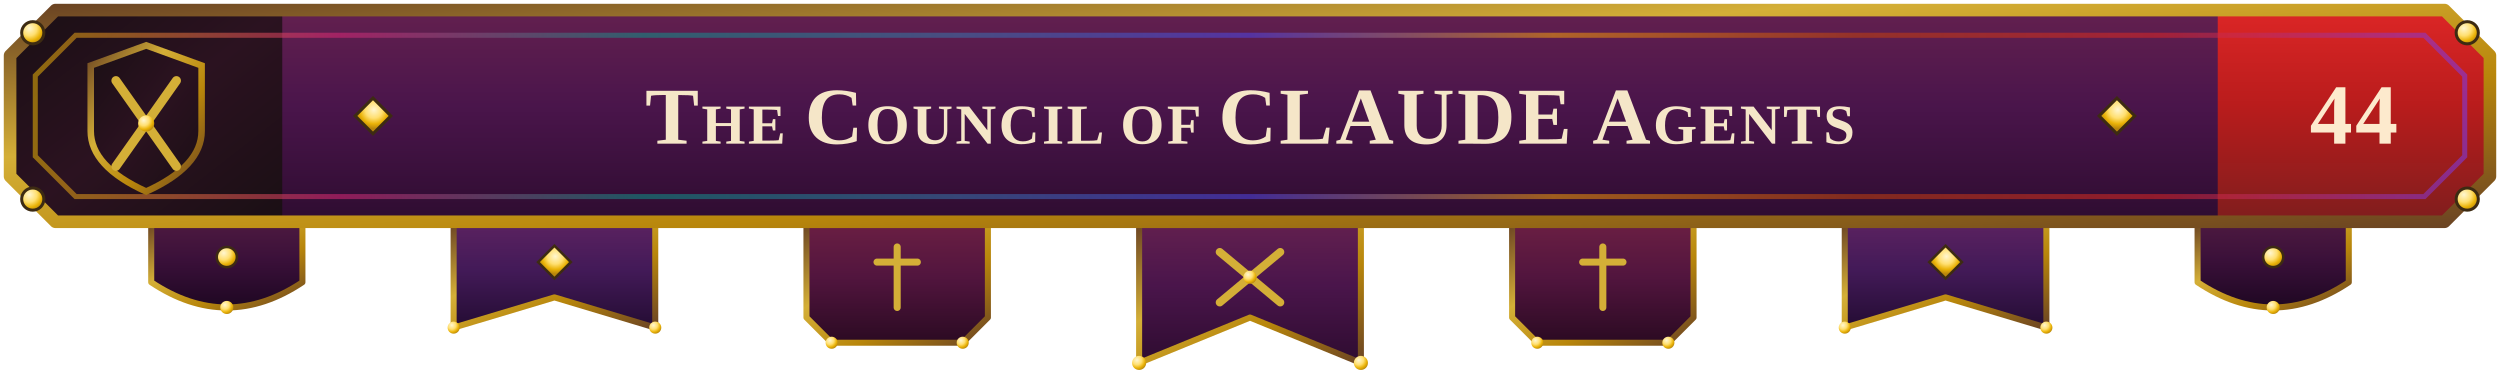
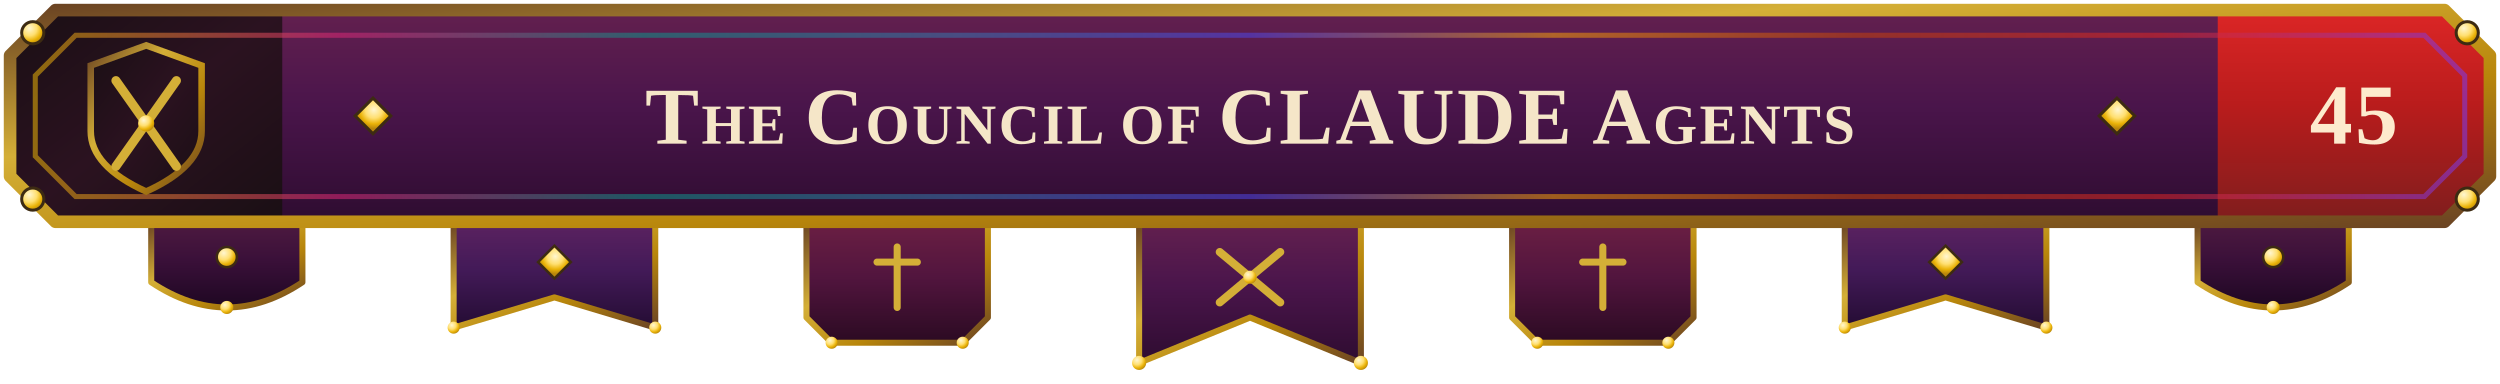
- <svg xmlns="http://www.w3.org/2000/svg" width="372" height="57" viewBox="0 0 496 76" role="img" aria-label="The Council of CLAUDE Agents: 44">
+ <svg xmlns="http://www.w3.org/2000/svg" width="372" height="57" viewBox="0 0 496 76" role="img" aria-label="The Council of CLAUDE Agents: 45">
  <defs>
    <linearGradient id="bdgBgGrad" x1="0%" y1="0%" x2="100%" y2="100%">
      <stop offset="0%" stop-color="#1a0f14" />
      <stop offset="50%" stop-color="#2b1220" />
      <stop offset="100%" stop-color="#1a0f14" />
    </linearGradient>
    <linearGradient id="bdgBronzeGrad" x1="0%" y1="0%" x2="100%" y2="100%">
      <stop offset="0%" stop-color="#6b4423" />
      <stop offset="35%" stop-color="#d4af37" />
      <stop offset="65%" stop-color="#b8860b" />
      <stop offset="100%" stop-color="#6b4423" />
    </linearGradient>
    <linearGradient id="bdgCouncilGrad" x1="0%" y1="0%" x2="100%" y2="0%">
      <stop offset="0%" stop-color="#eab308" />
      <stop offset="12.5%" stop-color="#db2777" />
      <stop offset="25%" stop-color="#0d9488" />
      <stop offset="37.5%" stop-color="#3776ab" />
      <stop offset="50%" stop-color="#4f46e5" />
      <stop offset="62.5%" stop-color="#f59e0b" />
      <stop offset="75%" stop-color="#c2410c" />
      <stop offset="87.5%" stop-color="#dc2626" />
      <stop offset="100%" stop-color="#7c3aed" />
    </linearGradient>
    <linearGradient id="bdgPlumGrad" x1="0%" y1="0%" x2="0%" y2="100%">
      <stop offset="0%" stop-color="#63204f" />
      <stop offset="45%" stop-color="#4a154b" />
      <stop offset="100%" stop-color="#2e0c30" />
    </linearGradient>
    <linearGradient id="bdgCountGrad" x1="0%" y1="0%" x2="0%" y2="100%">
      <stop offset="0%" stop-color="#dc2626" />
      <stop offset="45%" stop-color="#b91c1c" />
      <stop offset="100%" stop-color="#7f1d1d" />
    </linearGradient>
    <radialGradient id="bdgGemGrad" cx="35%" cy="30%" r="75%">
      <stop offset="0%" stop-color="#fff6d0" />
      <stop offset="45%" stop-color="#ffdf70" />
      <stop offset="75%" stop-color="#eab308" />
      <stop offset="100%" stop-color="#b8860b" />
    </radialGradient>
    <linearGradient id="penPlumDeep" x1="0%" y1="0%" x2="0%" y2="100%">
      <stop offset="0%" stop-color="#4e1a40" />
      <stop offset="45%" stop-color="#3a1039" />
      <stop offset="100%" stop-color="#1e0722" />
    </linearGradient>
    <linearGradient id="penPlumWarm" x1="0%" y1="0%" x2="0%" y2="100%">
      <stop offset="0%" stop-color="#6b1f43" />
      <stop offset="45%" stop-color="#52153e" />
      <stop offset="100%" stop-color="#2b0a22" />
    </linearGradient>
    <linearGradient id="penPlumCool" x1="0%" y1="0%" x2="0%" y2="100%">
      <stop offset="0%" stop-color="#5b2260" />
      <stop offset="45%" stop-color="#431a58" />
      <stop offset="100%" stop-color="#240c33" />
    </linearGradient>
  </defs>
  <path d="M 11 2 L 485 2 L 494 11 L 494 35 L 485 44 L 11 44 L 2 35 L 2 11 Z" fill="url(#bdgPlumGrad)" />
  <path d="M 11 2 L 56 2 L 56 44 L 11 44 L 2 35 L 2 11 Z" fill="url(#bdgBgGrad)" />
  <line x1="56" y1="3" x2="56" y2="43" stroke="url(#bdgBronzeGrad)" stroke-width="1.5" />
  <path d="M 440 2 L 485 2 L 494 11 L 494 35 L 485 44 L 440 44 Z" fill="url(#bdgCountGrad)" />
  <line x1="440" y1="3" x2="440" y2="43" stroke="url(#bdgBronzeGrad)" stroke-width="1.5" />
  <path d="M 15 7 L 481 7 L 489 15 L 489 31 L 481 39 L 15 39 L 7 31 L 7 15 Z" fill="none" stroke="url(#bdgCouncilGrad)" stroke-width="1" opacity="0.55" />
  <g stroke="url(#bdgBronzeGrad)" stroke-width="1.2" stroke-linejoin="round">
    <path d="M 30 44 L 60 44 L 60 56 Q 45 66 30 56 Z" fill="url(#penPlumDeep)" />
    <path d="M 90 44 L 130 44 L 130 65 L 110 59 L 90 65 Z" fill="url(#penPlumCool)" />
    <path d="M 160 44 L 196 44 L 196 63 L 191 68 L 165 68 L 160 63 Z" fill="url(#penPlumWarm)" />
    <path d="M 226 44 L 270 44 L 270 72 L 248 63 L 226 72 Z" fill="url(#bdgPlumGrad)" />
    <path d="M 300 44 L 336 44 L 336 63 L 331 68 L 305 68 L 300 63 Z" fill="url(#penPlumWarm)" />
    <path d="M 366 44 L 406 44 L 406 65 L 386 59 L 366 65 Z" fill="url(#penPlumCool)" />
    <path d="M 436 44 L 466 44 L 466 56 Q 451 66 436 56 Z" fill="url(#penPlumDeep)" />
  </g>
  <g fill="url(#bdgGemGrad)">
    <circle cx="45" cy="61" r="1.3" />
    <circle cx="451" cy="61" r="1.3" />
    <circle cx="90" cy="65" r="1.2" />
    <circle cx="130" cy="65" r="1.2" />
    <circle cx="366" cy="65" r="1.2" />
    <circle cx="406" cy="65" r="1.2" />
    <circle cx="165" cy="68" r="1.2" />
    <circle cx="191" cy="68" r="1.2" />
    <circle cx="305" cy="68" r="1.2" />
    <circle cx="331" cy="68" r="1.2" />
    <circle cx="226" cy="72" r="1.4" />
    <circle cx="270" cy="72" r="1.4" />
  </g>
  <g fill="url(#bdgGemGrad)" stroke="#3d2b12" stroke-width="0.5">
    <circle cx="45" cy="51" r="2" />
    <circle cx="451" cy="51" r="2" />
    <rect width="4.6" height="4.6" transform="translate(110,52) rotate(45) translate(-2.3,-2.3)" />
    <rect width="4.6" height="4.6" transform="translate(386,52) rotate(45) translate(-2.3,-2.3)" />
  </g>
  <g stroke="#d4af37" stroke-width="1.4" stroke-linecap="round">
    <line x1="178" y1="49" x2="178" y2="61" />
    <line x1="174" y1="52" x2="182" y2="52" />
    <line x1="318" y1="49" x2="318" y2="61" />
    <line x1="314" y1="52" x2="322" y2="52" />
  </g>
  <path d="M 242 50 L 254 60 M 254 50 L 242 60" stroke="#d4af37" stroke-width="1.6" stroke-linecap="round" />
  <circle cx="248" cy="55" r="1.3" fill="url(#bdgGemGrad)" />
  <path d="M 11 2 L 485 2 L 494 11 L 494 35 L 485 44 L 11 44 L 2 35 L 2 11 Z" fill="none" stroke="url(#bdgBronzeGrad)" stroke-width="2.5" stroke-linejoin="round" />
  <path d="M 29 9 L 40 13 L 40 26 Q 40 33 29 38 Q 18 33 18 26 L 18 13 Z" fill="url(#bdgBgGrad)" stroke="url(#bdgBronzeGrad)" stroke-width="1.3" />
  <path d="M 23 16 L 35 33 M 35 16 L 23 33" stroke="#d4af37" stroke-width="1.8" stroke-linecap="round" />
  <circle cx="29" cy="24.5" r="1.6" fill="url(#bdgGemGrad)" />
  <rect width="5" height="5" fill="url(#bdgGemGrad)" stroke="#3d2b12" stroke-width="0.6" transform="translate(74,23) rotate(45) translate(-2.5,-2.5)" />
  <rect width="5" height="5" fill="url(#bdgGemGrad)" stroke="#3d2b12" stroke-width="0.6" transform="translate(420,23) rotate(45) translate(-2.5,-2.5)" />
  <g fill="url(#bdgGemGrad)" stroke="#3d2b12" stroke-width="0.6">
    <circle cx="6.5" cy="6.5" r="2.2" />
    <circle cx="489.5" cy="6.5" r="2.2" />
    <circle cx="489.5" cy="39.5" r="2.2" />
    <circle cx="6.5" cy="39.5" r="2.2" />
  </g>
  <text x="248" y="28.5" text-anchor="middle" fill="#f5e6c8" font-family="Cinzel, Georgia, 'Times New Roman', serif" font-size="16" font-weight="700" letter-spacing="0.5" style="font-variant: small-caps">The Council of CLAUDE Agents</text>
-   <text x="467" y="28.5" text-anchor="middle" fill="#fdeacd" font-family="Cinzel, Georgia, 'Times New Roman', serif" font-size="17" font-weight="700" letter-spacing="0.5">44</text>
+   <text x="467" y="28.5" text-anchor="middle" fill="#fdeacd" font-family="Cinzel, Georgia, 'Times New Roman', serif" font-size="17" font-weight="700" letter-spacing="0.5">45</text>
</svg>
